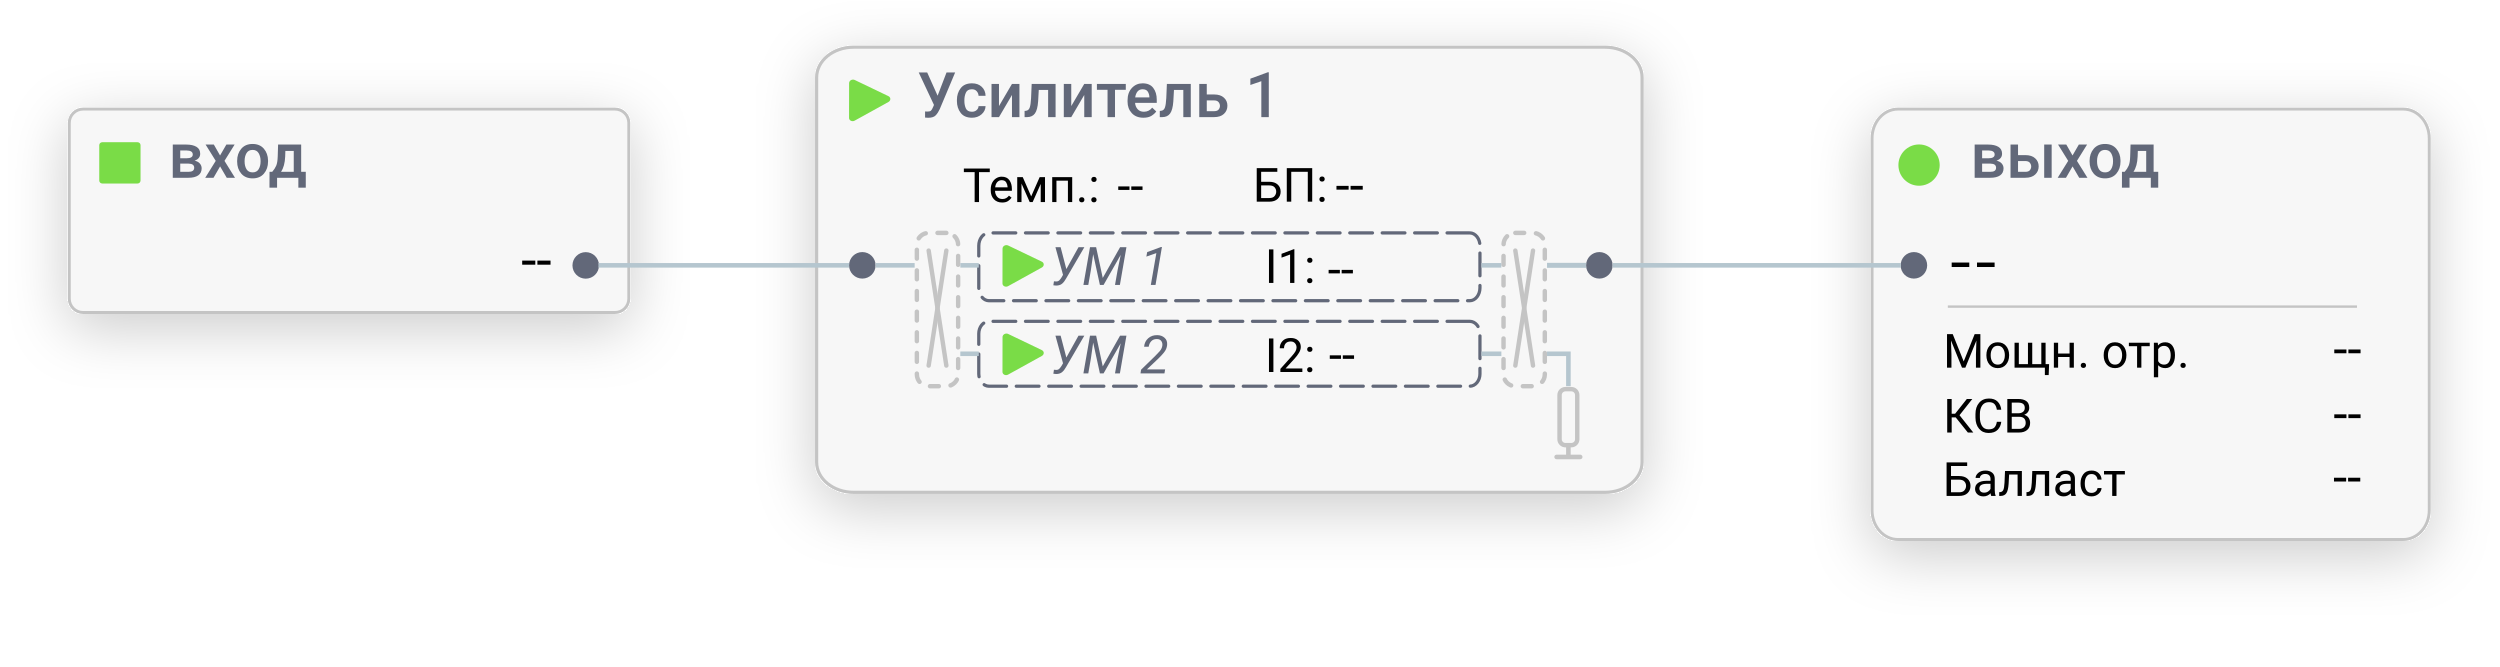
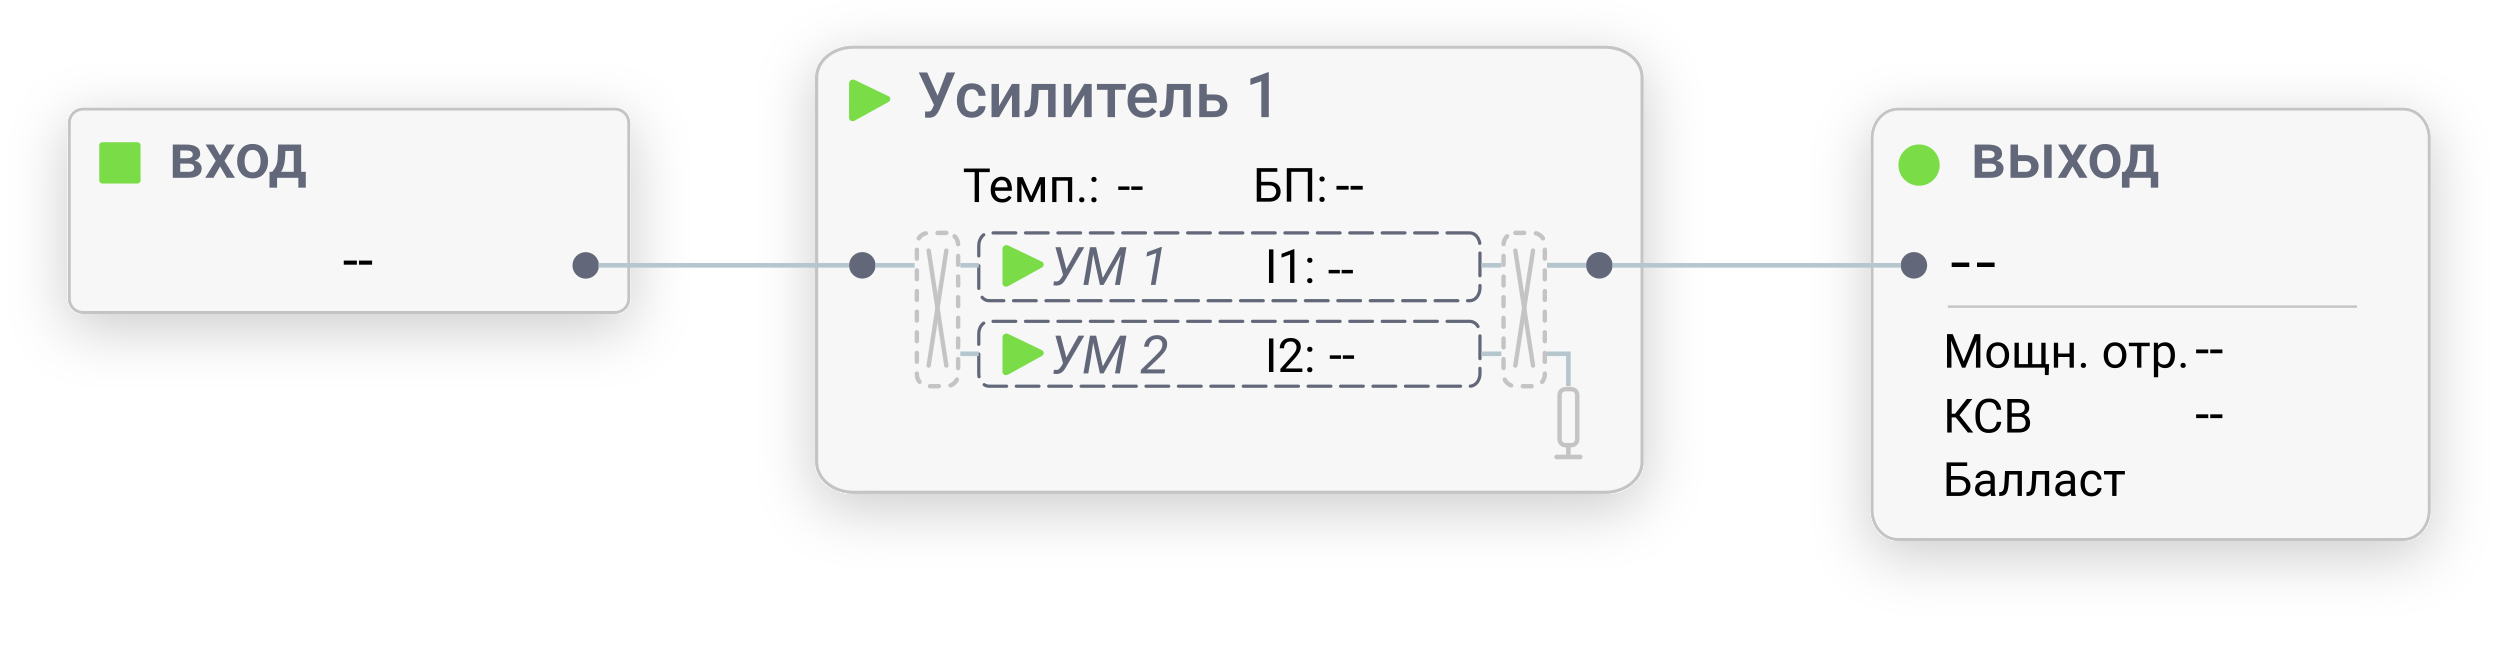
<svg xmlns="http://www.w3.org/2000/svg" id="svg28" fill="none" version="1.1" viewBox="0 0 848 226">
  <g id="st_exiter_250">
    <g id="layer1">
      <g id="amplifier_group">
        <g id="graph_container-6" filter="url(#filter0_d_1_2)">
          <path id="path1" fill="#F7F7F7" d="M544.455 16H289.545C282.617 16 277 20.583 277 26.237V156.763C277 162.417 282.617 167 289.545 167H544.455C551.383 167 557 162.417 557 156.763V26.237C557 20.583 551.383 16 544.455 16Z" />
          <path id="path2" stroke="#C4C4C4" stroke-linecap="round" stroke-linejoin="round" stroke-width="1.08" d="M544.455 16H289.545C282.617 16 277 20.583 277 26.237V156.763C277 162.417 282.617 167 289.545 167H544.455C551.383 167 557 162.417 557 156.763V26.237C557 20.583 551.383 16 544.455 16Z" />
        </g>
        <path id="circle9062-1-7-1-3-7" fill="#626879" d="M542.5 94.5C544.985 94.5 547 92.485 547 90C547 87.515 544.985 85.5 542.5 85.5C540.015 85.5 538 87.515 538 90C538 92.485 540.015 94.5 542.5 94.5Z" />
        <path id="circle9062-1-7-1-1-3" fill="#626879" d="M292.5 94.5C294.985 94.5 297 92.485 297 90C297 87.515 294.985 85.5 292.5 85.5C290.015 85.5 288 87.515 288 90C288 92.485 290.015 94.5 292.5 94.5Z" />
        <g id="amplifier_1_display">
          <text xml:space="preserve" id="text7925-5-1" fill="#626879" font-family="Roboto" font-size="18" font-style="italic" letter-spacing="0em" style="white-space:pre">
            <tspan id="tspan2" x="356" y="96.65">УМ 1</tspan>
          </text>
          <path id="rect6" stroke="#626879" stroke-dasharray="7.7 3.3" stroke-linecap="round" stroke-linejoin="round" stroke-width="1.1" d="M498.546 79H335.454C333.546 79 332 80.962 332 83.382V97.618C332 100.038 333.546 102 335.454 102H498.546C500.454 102 502 100.038 502 97.618V83.382C502 80.962 500.454 79 498.546 79Z" />
          <g id="g6" fill="#000" font-family="Roboto" font-size="16" letter-spacing="0em">
            <text xml:space="preserve" id="amplifier_group_current_1_label" style="white-space:pre">
              <tspan id="tspan3" x="429" y="95.97">I1:</tspan>
            </text>
            <text xml:space="preserve" id="amplifier_group_current_1_value" style="white-space:pre">
              <tspan id="tspan4" x="450.37" y="96.98">--</tspan>
            </text>
          </g>
          <path id="amplifier_1_device_icon-2" fill="#7ADC47" d="M353.406 88.764L341.963 83.272C341.77 83.179 341.552 83.135 341.329 83.143C341.106 83.151 340.887 83.212 340.694 83.318C340.501 83.425 340.341 83.574 340.229 83.751C340.117 83.927 340.059 84.125 340.058 84.325L340.039 96.153C340.039 96.352 340.097 96.546 340.208 96.714C340.32 96.882 340.48 97.02 340.672 97.112C340.865 97.205 341.084 97.249 341.306 97.241C341.529 97.233 341.748 97.172 341.941 97.066L353.403 90.73C353.596 90.623 353.757 90.474 353.868 90.297C353.98 90.121 354.039 89.923 354.039 89.724C354.04 89.524 353.981 89.331 353.87 89.162C353.759 88.994 353.599 88.856 353.406 88.764Z" />
        </g>
        <g id="amplifier_2_display">
          <text xml:space="preserve" id="text7925-5-1-9" fill="#626879" font-family="Roboto" font-size="18" font-style="italic" letter-spacing="0em" style="white-space:pre">
            <tspan id="tspan5" x="356" y="126.65">УМ 2</tspan>
          </text>
          <path id="rect6-8" stroke="#626879" stroke-dasharray="7.7 3.3" stroke-linecap="round" stroke-linejoin="round" stroke-width="1.1" d="M498.546 109H335.454C333.546 109 332 110.877 332 113.191V126.809C332 129.123 333.546 131 335.454 131H498.546C500.454 131 502 129.123 502 126.809V113.191C502 110.877 500.454 109 498.546 109Z" />
          <g id="g6-1" fill="#000" font-family="Roboto" font-size="16" letter-spacing="0em">
            <text xml:space="preserve" id="amplifier_group_current_2_label" style="white-space:pre">
              <tspan id="tspan6" x="429" y="126.17">I2:</tspan>
            </text>
            <text xml:space="preserve" id="amplifier_group_current_2_value" style="white-space:pre">
              <tspan id="tspan7" x="450.76" y="125.97">--</tspan>
            </text>
          </g>
          <path id="amplifier_1_device_icon-2_2" fill="#7ADC47" d="M353.406 118.764L341.963 113.272C341.77 113.179 341.552 113.135 341.329 113.143C341.106 113.151 340.887 113.212 340.694 113.318C340.501 113.425 340.341 113.574 340.229 113.751C340.117 113.927 340.059 114.125 340.058 114.325L340.039 126.153C340.039 126.352 340.097 126.546 340.208 126.714C340.32 126.882 340.48 127.02 340.672 127.112C340.865 127.205 341.084 127.249 341.306 127.241C341.529 127.233 341.748 127.172 341.941 127.066L353.403 120.73C353.596 120.623 353.757 120.474 353.868 120.297C353.98 120.121 354.039 119.923 354.039 119.723C354.04 119.524 353.981 119.331 353.87 119.162C353.759 118.994 353.599 118.856 353.406 118.764Z" />
        </g>
        <g id="amplifier_group_header">
          <text xml:space="preserve" id="text7925-5" fill="#626879" font-family="Roboto" font-size="21.33" font-stretch="normal" font-style="normal" font-variant="normal" font-weight="500" letter-spacing="0" style="white-space:pre;-inkscape-font-specification:&quot;Roboto, Medium&quot;;font-variant-ligatures:normal;font-variant-caps:all-small-caps;font-variant-numeric:normal;font-variant-east-asian:normal">
            <tspan id="tspan8" x="311.02" y="39.73" font-family="Roboto" font-size="21.33" font-stretch="normal" font-style="normal" font-variant="normal" font-weight="500" style="-inkscape-font-specification:&quot;Roboto, Medium&quot;;font-variant-ligatures:normal;font-variant-caps:all-small-caps;font-variant-numeric:normal;font-variant-east-asian:normal">Усилитель 1</tspan>
          </text>
          <path id="amplifier_group_device_icon" fill="#7ADC47" d="M301.367 32.622L289.924 27.13C289.731 27.037 289.512 26.993 289.29 27.001C289.067 27.009 288.848 27.07 288.655 27.176C288.462 27.283 288.301 27.432 288.19 27.609C288.078 27.785 288.019 27.983 288.019 28.183L288 40.011C288 40.21 288.058 40.404 288.169 40.572C288.28 40.74 288.44 40.878 288.633 40.97C288.826 41.063 289.044 41.107 289.267 41.099C289.49 41.091 289.709 41.03 289.902 40.924L301.364 34.588C301.557 34.481 301.717 34.332 301.829 34.155C301.941 33.979 302 33.781 302 33.582C302 33.382 301.942 33.189 301.831 33.02C301.72 32.852 301.56 32.715 301.367 32.622Z" />
        </g>
        <g id="amplifier_group_params_display" fill="#000" font-family="Roboto" letter-spacing="0em">
          <g id="g10086-1">
            <text xml:space="preserve" id="pwr_input_value-9" font-size="16" style="white-space:pre">
              <tspan id="tspan9" x="425" y="68.41">БП:</tspan>
            </text>
            <text xml:space="preserve" id="amplifier_group_voltage_value" font-size="17.33" style="white-space:pre">
              <tspan id="tspan10" x="453" y="68.92">--</tspan>
            </text>
          </g>
          <g id="g10081-8" font-size="16">
            <text xml:space="preserve" id="pwr_output_value-0" style="white-space:pre">
              <tspan id="tspan11" x="326.55" y="68.54">Темп.:</tspan>
            </text>
            <text xml:space="preserve" id="amplifier_group_temp_value" style="white-space:pre">
              <tspan id="tspan12" x="379.01" y="68.67">--</tspan>
            </text>
          </g>
        </g>
        <g id="ballast" stroke="#C4C4C4">
          <rect id="Rectangle 2" width="6" height="19" x="529" y="132" stroke-linecap="round" stroke-linejoin="round" stroke-width="1.5" rx="2" />
          <path id="path4139" stroke-linecap="round" stroke-width="1.55" d="M528 155L536 155" />
          <path id="path4139_2" stroke-linecap="square" stroke-width="1.55" d="M532 154V152" />
        </g>
        <g id="adder" stroke="#C4C4C4" stroke-linecap="round" stroke-width="1.5">
          <rect id="Rectangle 1" width="14" height="52" x="510" y="79" stroke-dasharray="3 4" stroke-linejoin="round" rx="4" />
          <path id="Vector 1_2" d="M520 124L514 85" />
          <path id="Vector 2_2" d="M520 85L514 124" />
        </g>
        <g id="adder_2" stroke="#C4C4C4" stroke-linecap="round" stroke-width="1.5">
          <rect id="Rectangle 1_2" width="14" height="52" stroke-dasharray="3 4" stroke-linejoin="round" rx="4" transform="matrix(-1 0 0 1 325 79)" />
          <path id="Vector 1_2_2" d="M321 124L315 85" />
          <path id="Vector 2_2_2" d="M321 85L315 124" />
        </g>
      </g>
      <g id="output" filter="url(#filter1_d_1_2)">
        <path id="rect8952" fill="#F7F7F7" stroke="#C4C4C4" d="M815.203 37H643.797C638.939 37 635 41.432 635 46.898V173.102C635 178.568 638.939 183 643.797 183H815.203C820.061 183 824 178.568 824 173.102V46.898C824 41.432 820.061 37 815.203 37Z" />
        <g id="g8960">
          <path id="output_device_icon" fill="#7ADC47" d="M650.942 63C654.808 63 657.942 59.866 657.942 56C657.942 52.134 654.808 49 650.942 49C647.076 49 643.942 52.134 643.942 56C643.942 59.866 647.076 63 650.942 63Z" />
          <text xml:space="preserve" id="text8958" fill="#626879" font-family="Roboto" font-size="21.33" font-weight="500" letter-spacing="0em" style="white-space:pre">
            <tspan id="tspan13" x="668.32" y="60.3">выход</tspan>
          </text>
        </g>
        <g id="g8982">
          <g id="g8970">
            <path id="circle8962" fill="#626879" d="M649.2 94.5C651.685 94.5 653.7 92.485 653.7 90C653.7 87.515 651.685 85.5 649.2 85.5C646.715 85.5 644.7 87.515 644.7 90C644.7 92.485 646.715 94.5 649.2 94.5Z" />
            <text xml:space="preserve" id="output_input_pwr_value" fill="#000" font-family="Inter" font-size="18.67" letter-spacing="0em" style="white-space:pre">
              <tspan id="tspan14" x="660.7" y="95.62">--</tspan>
            </text>
          </g>
        </g>
        <g id="path8984">
          <path id="path14" fill="#C4C4C4" d="M660.7 104H799.494H660.7Z" />
          <path id="path15" stroke="#C4C4C4" stroke-width=".81" d="M660.7 104H799.494" />
        </g>
        <g id="g8994" fill="#000" font-family="Roboto" letter-spacing="0em">
-           <text xml:space="preserve" id="output_refl_pwr_value" font-size="17.33" style="white-space:pre">
-             <tspan id="tspan15" x="791.46" y="124.42">--</tspan>
+           <text xml:space="preserve" id="output_refl_pwr_value" x="18.92" y="0" font-size="17.33" style="text-align:end;white-space:pre" text-anchor="end">
+             <tspan id="tspan15" x="801.46" y="124.42" style="text-align:end" text-anchor="end">--</tspan>
          </text>
          <text xml:space="preserve" id="text8992" font-size="16" style="white-space:pre">
            <tspan id="tspan16" x="659.1" y="124.71">Мощн. отр.</tspan>
          </text>
        </g>
        <g id="g9004" fill="#000" font-family="Roboto" letter-spacing="0em">
-           <text xml:space="preserve" id="output_swr_value" font-size="17.33" style="white-space:pre">
-             <tspan id="tspan17" x="791.46" y="146.42">--</tspan>
+           <text xml:space="preserve" id="output_swr_value" x="18.92" y="0" font-size="17.33" style="text-align:end;white-space:pre" text-anchor="end">
+             <tspan id="tspan17" x="801.46" y="146.42" style="text-align:end" text-anchor="end">--</tspan>
          </text>
          <text xml:space="preserve" id="text9002" font-size="16" style="white-space:pre">
            <tspan id="tspan18" x="659.1" y="146.71">КСВ</tspan>
          </text>
        </g>
-         <g id="g9004_2" fill="#000" font-family="Roboto" letter-spacing="0em">
-           <text xml:space="preserve" id="output_ballast_value" font-size="17.33" style="white-space:pre">
-             <tspan id="tspan19" x="791.36" y="167.92">--</tspan>
-           </text>
-           <text xml:space="preserve" id="text9002_2" font-size="16" style="white-space:pre">
+         <g id="g9004_2">
+           <text xml:space="preserve" id="text9002_2" fill="#000" font-family="Roboto" font-size="16" letter-spacing="0em" style="white-space:pre">
            <tspan id="tspan20" x="659" y="168.22">Балласт</tspan>
          </text>
        </g>
      </g>
      <g id="input">
        <g id="rect8952-3" filter="url(#filter2_d_1_2)">
          <path id="path20" fill="#F7F7F7" d="M208.616 37H28.178C25.594 37 23.5 39.094 23.5 41.678V101.322C23.5 103.906 25.594 106 28.178 106H208.616C211.199 106 213.294 103.906 213.294 101.322V41.678C213.294 39.094 211.199 37 208.616 37Z" />
          <path id="path21" stroke="#C4C4C4" d="M208.616 37H28.178C25.594 37 23.5 39.094 23.5 41.678V101.322C23.5 103.906 25.594 106 28.178 106H208.616C211.199 106 213.294 103.906 213.294 101.322V41.678C213.294 39.094 211.199 37 208.616 37Z" />
        </g>
        <g id="g8960-2">
          <path id="input_device_icon" fill="#7ADC47" d="M46.67 48.244H34.67C34.118 48.244 33.67 48.692 33.67 49.244V61.244C33.67 61.796 34.118 62.244 34.67 62.244H46.67C47.222 62.244 47.67 61.796 47.67 61.244V49.244C47.67 48.692 47.222 48.244 46.67 48.244Z" />
          <text xml:space="preserve" id="text8958-5" fill="#626879" font-family="Roboto" font-size="21.33" font-weight="500" letter-spacing="0em" style="white-space:pre">
            <tspan id="tspan21" x="57.12" y="60.3">вход</tspan>
          </text>
        </g>
        <g id="g9929-10">
          <g id="g10081-4">
            <path id="circle9062-2" fill="#626879" d="M198.679 94.525C201.164 94.525 203.179 92.51 203.179 90.025C203.179 87.54 201.164 85.525 198.679 85.525C196.194 85.525 194.179 87.54 194.179 90.025C194.179 92.51 196.194 94.525 198.679 94.525Z" />
-             <text xml:space="preserve" id="input_pwr_output_value" fill="#000" font-family="Roboto" font-size="18.67" letter-spacing="0em" style="white-space:pre">
-               <tspan id="tspan22" x="176.78" y="94.74">--</tspan>
+             <text xml:space="preserve" id="input_output_pwr_value" x="19.61" y="0" fill="#000" font-family="Roboto" font-size="18.67" letter-spacing="0em" style="text-align:end;white-space:pre" text-anchor="end">
+               <tspan id="tspan22" x="186.78" y="94.74" style="text-align:end" text-anchor="end">--</tspan>
            </text>
          </g>
        </g>
      </g>
    </g>
    <g id="layer2" stroke="#B5C6CF">
      <path id="path4139_3" stroke-width="1.55" d="M203 90H288" />
      <path id="path4139_4" stroke-width="1.55" d="M325.744 120L332 120" />
      <path id="path4139_5" stroke-width="1.55" d="M325.75 90H332" />
      <path id="path4139_6" stroke-width="1.55" d="M297 90L310.249 90" />
      <path id="path4139_7" stroke-width="1.55" d="M502.5 90H509.257" />
      <path id="path4139_8" stroke-width="1.55" d="M502.5 120H509.263" />
      <path id="path4139_9" stroke-width="1.55" d="M524.749 120H532V131" />
      <path id="path4139-6" stroke-width="1.69" d="M538 90H524.75" />
      <path id="path7486-3-5-5" stroke-width="1.56" d="M547 90H644.766" />
    </g>
  </g>
  <defs id="defs28">
    <filter id="filter0_d_1_2" width="321.08" height="192.08" x="256.46" y=".46" color-interpolation-filters="sRGB" filterUnits="userSpaceOnUse">
      <feFlood id="feFlood22" flood-opacity="0" result="BackgroundImageFix" />
      <feColorMatrix id="feColorMatrix22" in="SourceAlpha" result="hardAlpha" type="matrix" values="0 0 0 0 0 0 0 0 0 0 0 0 0 0 0 0 0 0 127 0" />
      <feOffset id="feOffset22" dy="5" />
      <feGaussianBlur id="feGaussianBlur22" stdDeviation="10" />
      <feComposite id="feComposite22" in2="hardAlpha" operator="out" />
      <feColorMatrix id="feColorMatrix23" type="matrix" values="0 0 0 0 0 0 0 0 0 0 0 0 0 0 0 0 0 0 0.2 0" />
      <feBlend id="feBlend23" in2="BackgroundImageFix" mode="normal" result="effect1_dropShadow_1_2" />
      <feBlend id="feBlend24" in="SourceGraphic" in2="effect1_dropShadow_1_2" mode="normal" result="shape" />
    </filter>
    <filter id="filter1_d_1_2" width="230" height="187" x="614.5" y="21.5" color-interpolation-filters="sRGB" filterUnits="userSpaceOnUse">
      <feFlood id="feFlood24" flood-opacity="0" result="BackgroundImageFix" />
      <feColorMatrix id="feColorMatrix24" in="SourceAlpha" result="hardAlpha" type="matrix" values="0 0 0 0 0 0 0 0 0 0 0 0 0 0 0 0 0 0 127 0" />
      <feOffset id="feOffset24" dy="5" />
      <feGaussianBlur id="feGaussianBlur24" stdDeviation="10" />
      <feComposite id="feComposite24" in2="hardAlpha" operator="out" />
      <feColorMatrix id="feColorMatrix25" type="matrix" values="0 0 0 0 0 0 0 0 0 0 0 0 0 0 0 0 0 0 0.2 0" />
      <feBlend id="feBlend25" in2="BackgroundImageFix" mode="normal" result="effect1_dropShadow_1_2" />
      <feBlend id="feBlend26" in="SourceGraphic" in2="effect1_dropShadow_1_2" mode="normal" result="shape" />
    </filter>
    <filter id="filter2_d_1_2" width="230.79" height="110" x="3" y="21.5" color-interpolation-filters="sRGB" filterUnits="userSpaceOnUse">
      <feFlood id="feFlood26" flood-opacity="0" result="BackgroundImageFix" />
      <feColorMatrix id="feColorMatrix26" in="SourceAlpha" result="hardAlpha" type="matrix" values="0 0 0 0 0 0 0 0 0 0 0 0 0 0 0 0 0 0 127 0" />
      <feOffset id="feOffset26" dy="5" />
      <feGaussianBlur id="feGaussianBlur26" stdDeviation="10" />
      <feComposite id="feComposite26" in2="hardAlpha" operator="out" />
      <feColorMatrix id="feColorMatrix27" type="matrix" values="0 0 0 0 0 0 0 0 0 0 0 0 0 0 0 0 0 0 0.2 0" />
      <feBlend id="feBlend27" in2="BackgroundImageFix" mode="normal" result="effect1_dropShadow_1_2" />
      <feBlend id="feBlend28" in="SourceGraphic" in2="effect1_dropShadow_1_2" mode="normal" result="shape" />
    </filter>
  </defs>
</svg>
